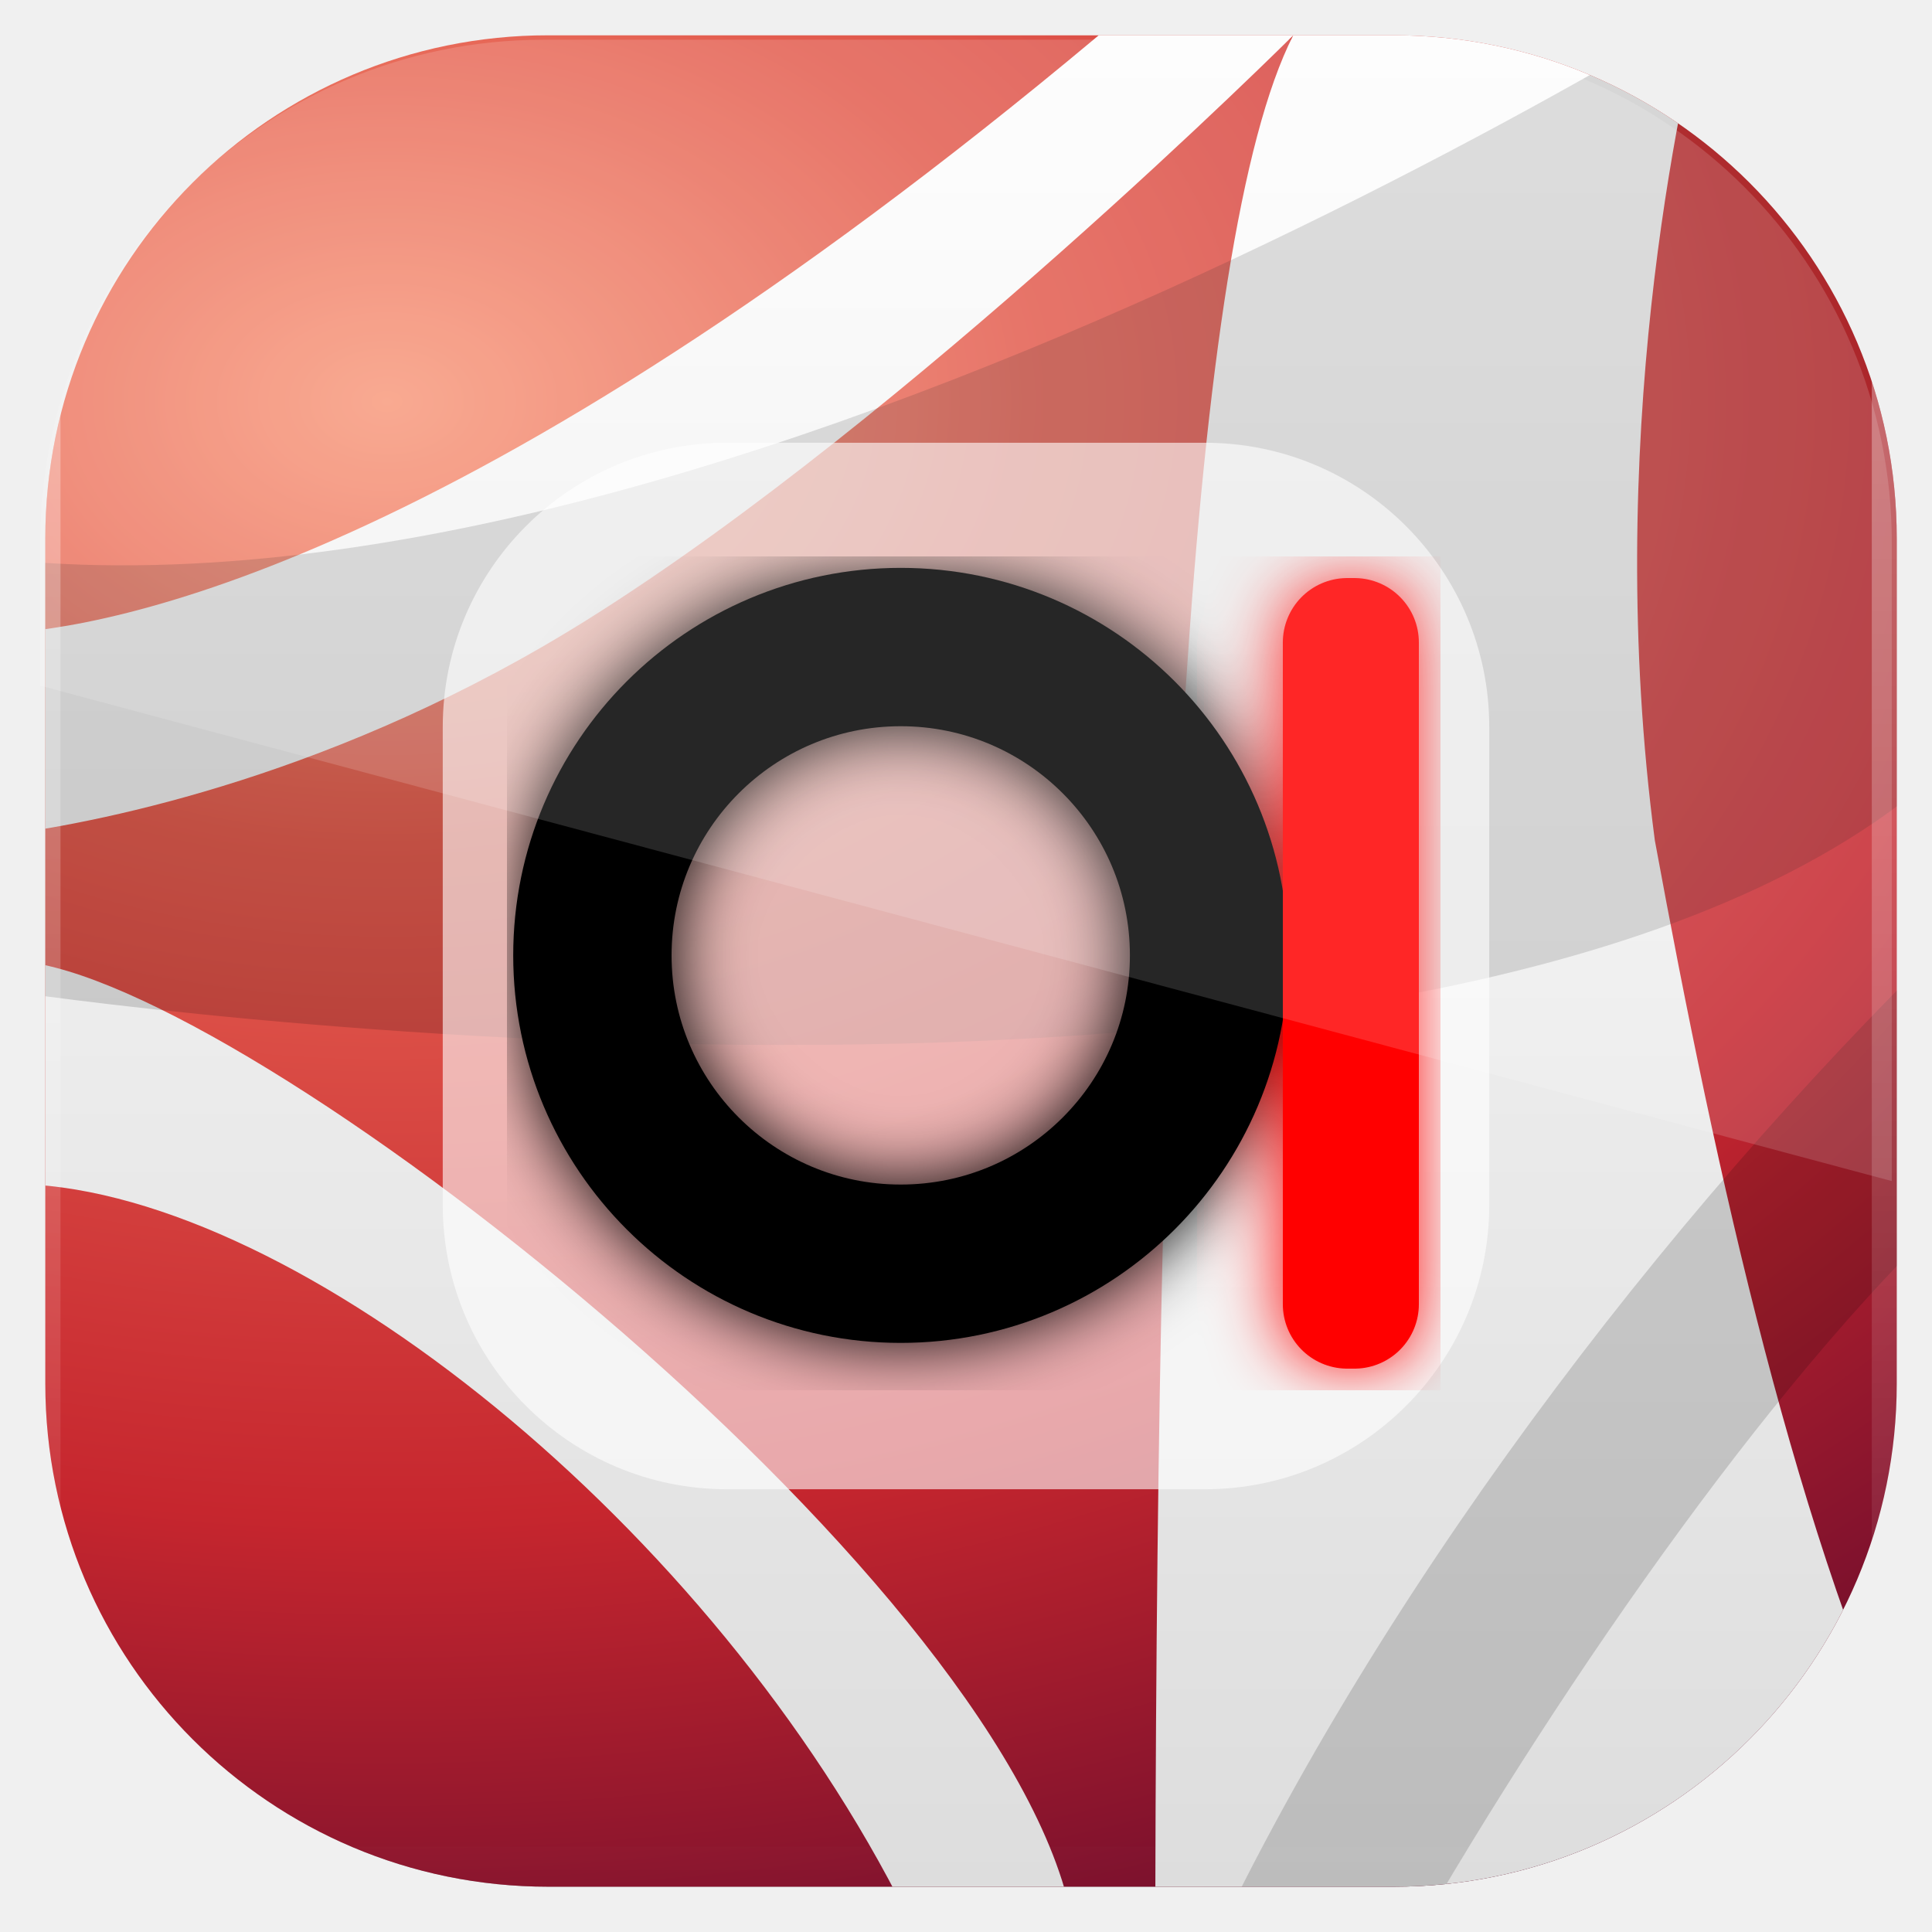
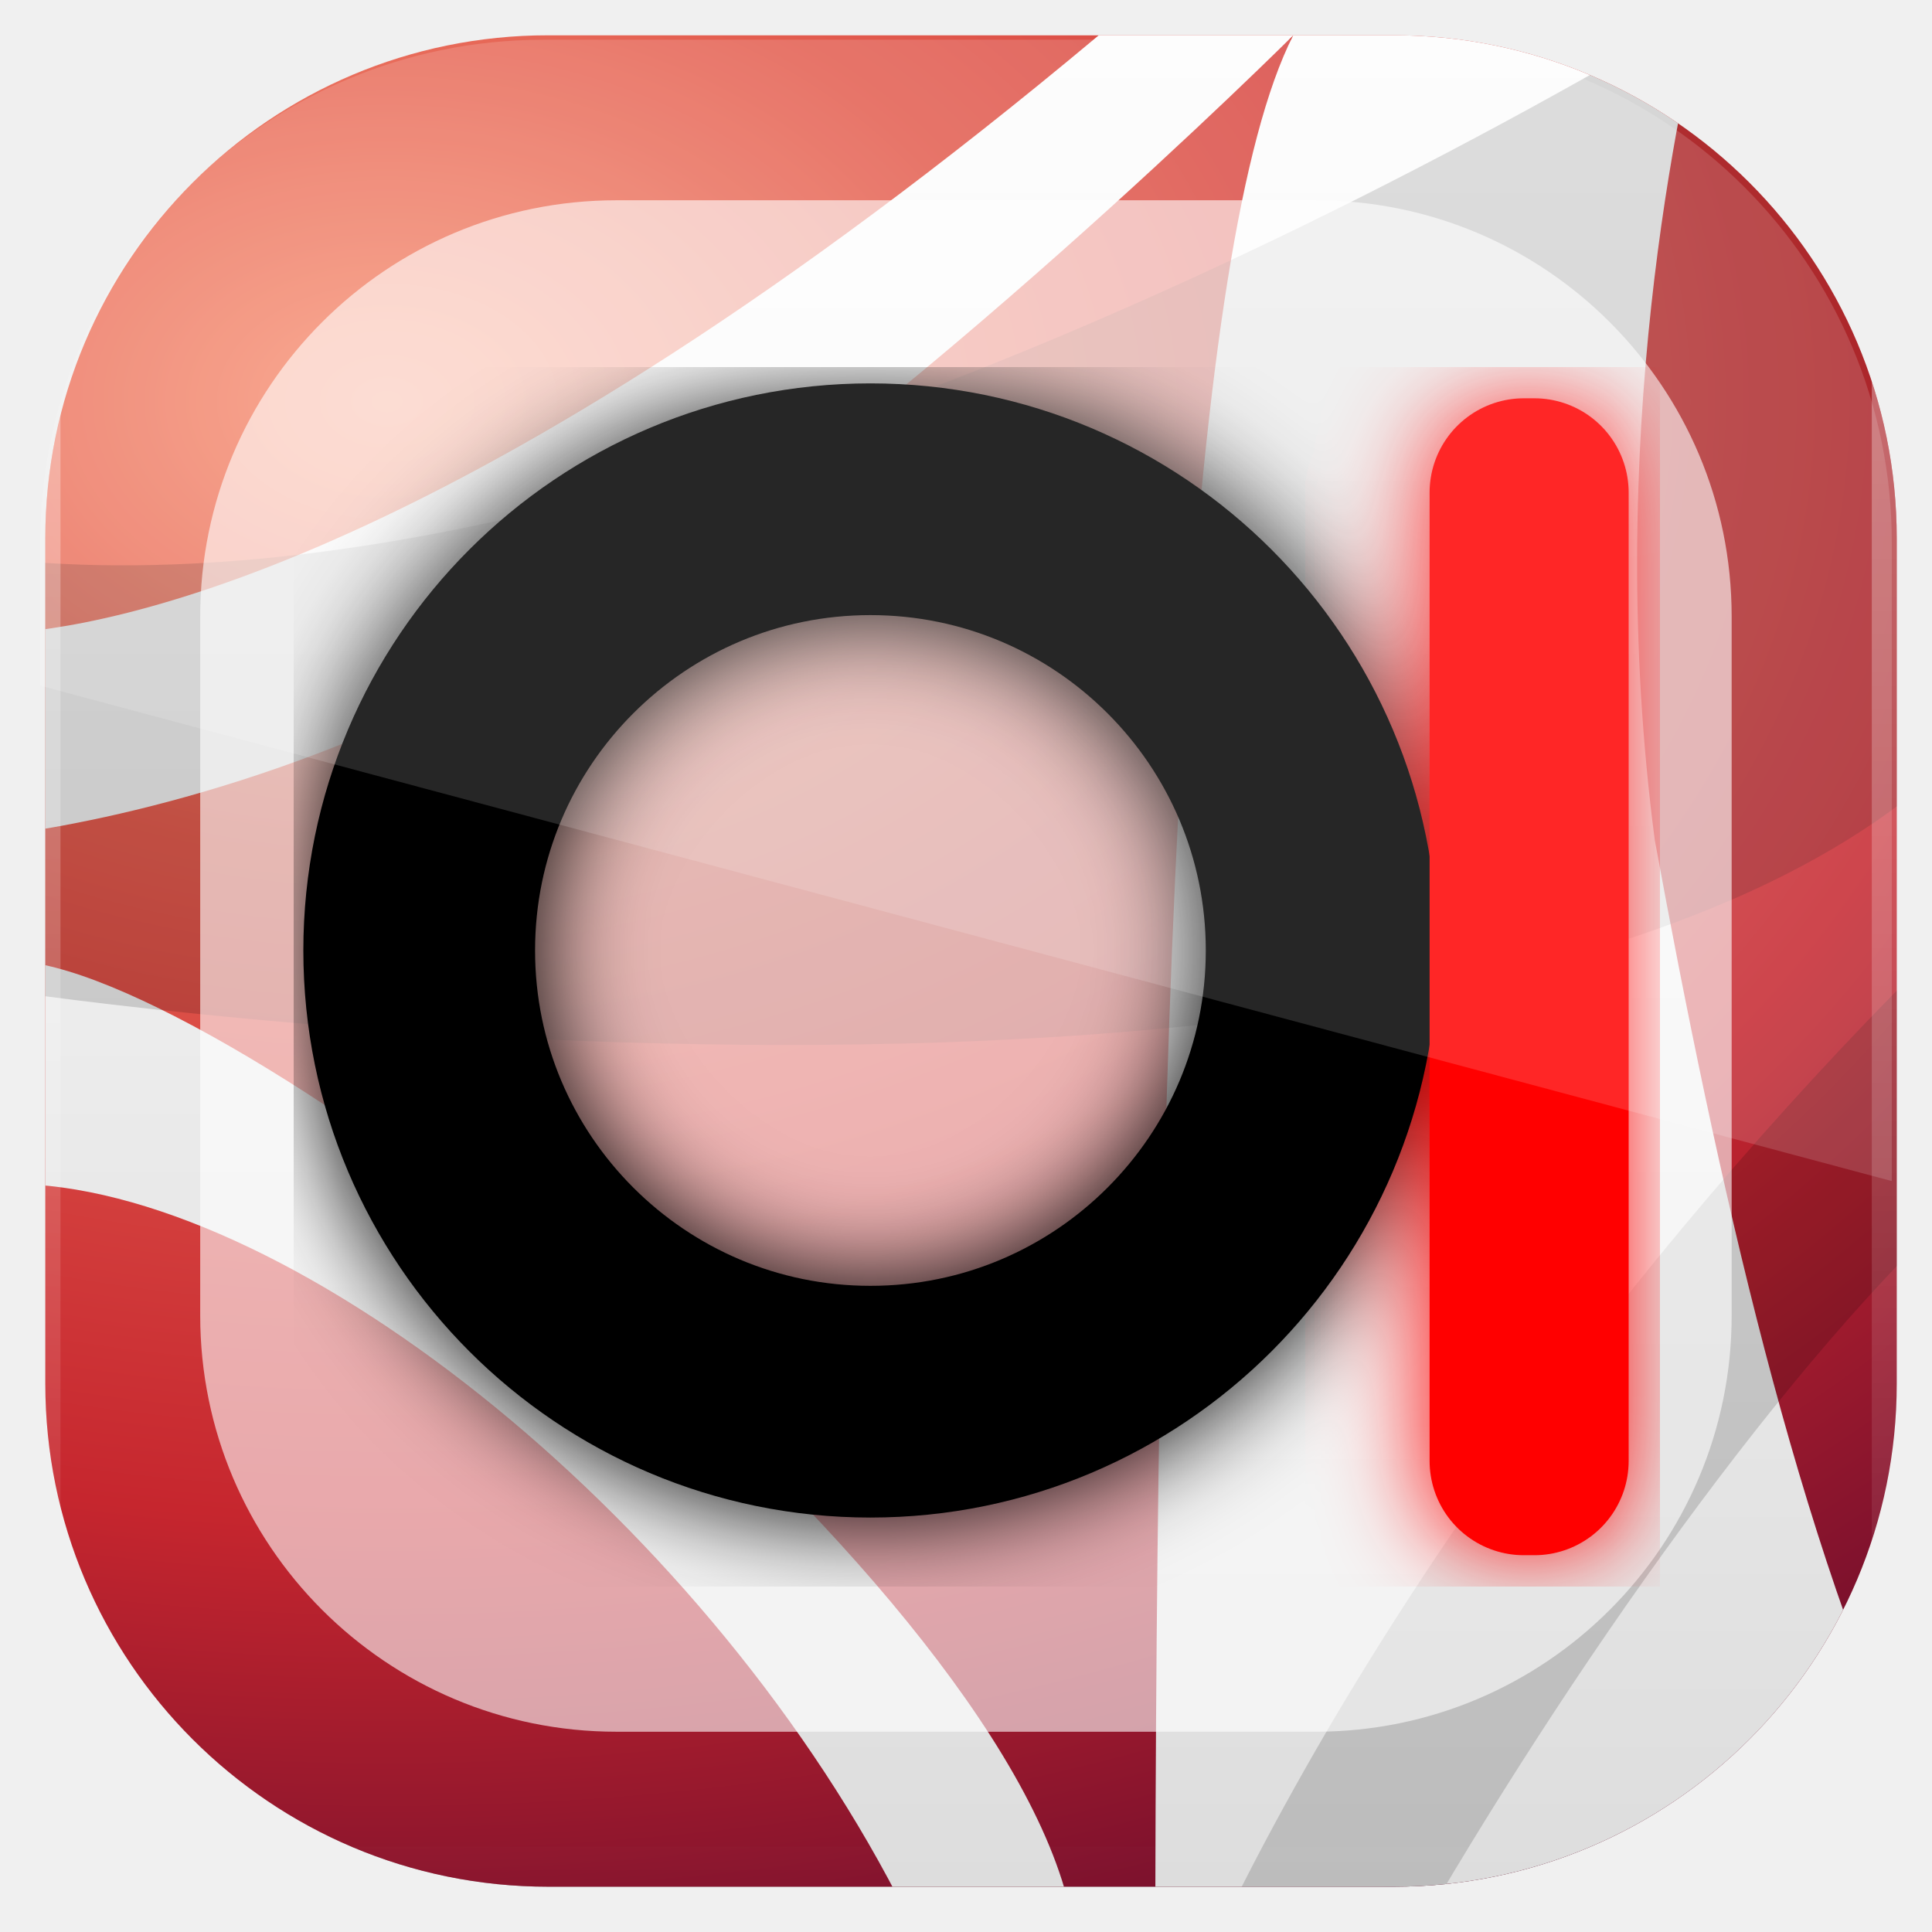
<svg xmlns="http://www.w3.org/2000/svg" xmlns:xlink="http://www.w3.org/1999/xlink" id="svg11037" height="96" width="96" version="1.1">
  <defs id="defs11039">
    <linearGradient id="linearGradient3688-2">
      <stop id="stop3690-6" offset="0" />
      <stop id="stop3692-4" style="stop-opacity:0" offset="1" />
    </linearGradient>
    <radialGradient id="radialGradient3071" xlink:href="#linearGradient3688-2" gradientUnits="userSpaceOnUse" cy="43.5" cx="4.993" gradientTransform="matrix(2.0038,0,0,1.4,27.988,-17.4)" r="2.5" />
    <radialGradient id="radialGradient3073" xlink:href="#linearGradient3688-2" gradientUnits="userSpaceOnUse" cy="43.5" cx="4.993" gradientTransform="matrix(2.0038,0,0,1.4,-20.012,-104.4)" r="2.5" />
    <clipPath id="clipPath3151" clipPathUnits="userSpaceOnUse">
      <rect id="rect3153" style="fill:#2d2d2d" rx="29.066" ry="29.066" height="106.96" width="106.96" y="-5.787" x="-143.62" />
    </clipPath>
    <clipPath id="clipPath3009-1" clipPathUnits="userSpaceOnUse">
      <path id="path3011-3" style="opacity:.15;fill:#fff" d="m-2 956.36h-96v33.562l96 25.687v-59.25z" />
    </clipPath>
    <filter id="filter3979" y="-.129" width="1.224" height="1.258" x="-.112">
      <feGaussianBlur id="feGaussianBlur3981" stdDeviation="2.597" />
    </filter>
    <linearGradient id="linearGradient4040" y2="39.999" gradientUnits="userSpaceOnUse" x2="25.058" y1="47.028" x1="25.058">
      <stop id="stop3704-1" style="stop-opacity:0" offset="0" />
      <stop id="stop3710-2" offset=".5" />
      <stop id="stop3706-8" style="stop-opacity:0" offset="1" />
    </linearGradient>
    <radialGradient id="radialGradient4042" gradientUnits="userSpaceOnUse" cy="13.195" cx="12.011" gradientTransform="matrix(5.6342e-8,1.6801,-2.4235,1.0381e-8,51.251,962.75)" r="20">
      <stop id="stop3244-9" style="stop-color:#f89b7e" offset="0" />
      <stop id="stop3246-2" style="stop-color:#e35d4f" offset=".262" />
      <stop id="stop3248-8" style="stop-color:#c6262e" offset=".661" />
      <stop id="stop3250-8" style="stop-color:#690b2c" offset="1" />
    </radialGradient>
    <linearGradient id="linearGradient4044" y2="3.899" gradientUnits="userSpaceOnUse" x2="24" gradientTransform="translate(6.7726,969.65)" y1="44" x1="24">
      <stop id="stop2492" style="stop-color:#791235" offset="0" />
      <stop id="stop2494" style="stop-color:#dd3b27" offset="1" />
    </linearGradient>
    <linearGradient id="linearGradient4046" y2="44.024" gradientUnits="userSpaceOnUse" x2="23.97" gradientTransform="translate(6.7726,969.65)" y1="3.981" x1="23.97">
      <stop id="stop4248" style="stop-color:#fff" offset="0" />
      <stop id="stop4250" style="stop-color:#dcdcdc" offset="1" />
    </linearGradient>
    <linearGradient id="linearGradient4048" y2="43" gradientUnits="userSpaceOnUse" x2="24" gradientTransform="translate(6.7726,969.65)" y1="5" x1="24">
      <stop id="stop3310-1-4" style="stop-color:#fff" offset="0" />
      <stop id="stop3312-5-3" style="stop-color:#fff;stop-opacity:0" offset="1" />
    </linearGradient>
  </defs>
  <g id="g3897" transform="matrix(.86011 0 0 .86011 125.78 6.73)" clip-path="url(#clipPath3151)">
    <g id="g9354" transform="matrix(2.9067,0,0,2.9067,-179.87,-2841.7)">
      <g id="g3059">
        <g id="g2036" transform="matrix(1.1 0 0 .44444 4.3726 993.79)">
          <g id="g3712" style="opacity:.4" transform="matrix(1.0526,0,0,1.2857,-1.2632,-13.429)">
            <rect id="rect2801" style="fill:url(#radialGradient3071)" height="7" width="5" y="40" x="38" />
            <rect id="rect3696" style="fill:url(#radialGradient3073)" transform="scale(-1)" height="7" width="5" y="-47" x="-10" />
            <rect id="rect3700" style="fill:url(#linearGradient4040)" height="7" width="28" y="40" x="10" />
          </g>
        </g>
        <rect id="rect5505" style="stroke-linejoin:round;stroke:url(#linearGradient4044);stroke-linecap:round;fill:url(#radialGradient4042)" rx="2.232" ry="2.232" height="39" width="39" y="974.15" x="11.273" />
        <path id="path6711" style="fill:url(#linearGradient4046);fill-rule:evenodd" d="m34.585 974.65c-12.952 11.131-20.351 12.702-22.812 12.875v4c1.858-0.26 6.527-1.162 11.5-4.281 6.377-4 14-11.594 14-11.594-2.091 4.107-2.7 18.271-2.74 37h13.365c1.046 0 1.875-0.829 1.875-1.875-2.478-5.118-4.097-12.517-5.312-19.125-1.038-7.885 0.494-14.779 1.062-17h-10.938zm-22.812 19.394v4.43c5.377 0 13.644 6.462 17.643 14.176h3.359c-1.879-7.013-16.899-18.606-21.002-18.606z" />
        <path id="path6713" style="opacity:.15;fill-rule:evenodd" d="m11.773 994.65s30 4.5 39-5v-13.018c0-1.601-0.714-2.964-2.982-2.964 0 0-21.018 13.839-36.018 12.411v8.571z" />
        <path id="path6715" style="opacity:.15;fill-rule:evenodd" d="m50.773 998.65c-3.63 3.222-8.085 9.588-11.209 15.033l-3.911-0.027c3.65-7.655 9.551-15.174 15.12-20.506v5.5z" />
        <rect id="rect6741" style="opacity:.4;stroke-linejoin:round;stroke:url(#linearGradient4048);stroke-linecap:round;fill:none" rx="1.365" ry="1.365" height="37" width="37" y="975.15" x="12.273" />
      </g>
    </g>
  </g>
-   <g id="g3033" transform="translate(123.25 -956.36)">
-     <rect id="rect3029" style="opacity:.6;fill:#fff" rx="14.13" ry="14.13" height="52" width="52" y="978.36" x="-101.25" />
+   <g id="g3041" transform="matrix(1.463407,0,0,1.463407,-22.24668,-22.24351)">
+     <g transform="translate(123.25,-956.36)" id="g3033">
+       <rect x="-101.25" y="978.36" width="52" height="52" ry="14.13" rx="14.13" style="opacity:0.6;fill:#ffffff" id="rect3029" />
+     </g>
+     <g id="g3181" style="filter:url(#filter3979)" transform="matrix(0.6809705,0,0,0.6809705,15.52233,15.10676)">
+       <path id="path3183" style="fill:none;stroke:#000000;stroke-width:11.554" d="m 65.43,47.529 c 0,12.426 -10.073,22.499 -22.499,22.499 -12.426,0 -22.499,-10.073 -22.499,-22.499 0,-12.426 10.073,-22.499 22.499,-22.499 12.426,0 22.499,10.073 22.499,22.499 z" />
+       <path id="path3185" style="fill:#aa0000;stroke:#ff0000;stroke-width:9.397;stroke-linecap:round;stroke-linejoin:round" d="m 75.511,24.695 h 0.528 v 48.289 h -0.528 z" />
+     </g>
+     <g id="g3166" transform="matrix(0.6809705,0,0,0.6809705,15.52233,15.10676)">
+       <path id="path3497-9" style="fill:none;stroke:#000000;stroke-width:11.554" d="m 65.43,47.529 c 0,12.426 -10.073,22.499 -22.499,22.499 -12.426,0 -22.499,-10.073 -22.499,-22.499 0,-12.426 10.073,-22.499 22.499,-22.499 12.426,0 22.499,10.073 22.499,22.499 z" />
+       <path id="rect4269-8" style="fill:#aa0000;stroke:#ff0000;stroke-width:9.397;stroke-linecap:round;stroke-linejoin:round" d="m 75.511,24.695 h 0.528 v 48.289 h -0.528 z" />
+     </g>
  </g>
-   <g id="g3883" transform="matrix(.5795 0 0 .5795 -65.457 -2.63)">
-     <g id="g3181" style="filter:url(#filter3979)" transform="matrix(1.1751,0,0,1.1751,139.74,30.607)">
-       <path id="path3183" style="stroke:#000;stroke-width:11.554;fill:none" d="m65.43 47.529c0 12.426-10.073 22.499-22.499 22.499s-22.499-10.073-22.499-22.499 10.073-22.499 22.499-22.499 22.499 10.073 22.499 22.499z" />
-       <path id="path3185" style="stroke-linejoin:round;stroke:#f00;stroke-width:9.397;stroke-linecap:round;fill:#a00" d="m75.511 24.695h0.528v48.289h-0.528z" />
-     </g>
-     <g id="g3166" transform="matrix(1.1751,0,0,1.1751,139.74,30.607)">
-       <path id="path3497-9" style="stroke:#000;stroke-width:11.554;fill:none" d="m65.43 47.529c0 12.426-10.073 22.499-22.499 22.499s-22.499-10.073-22.499-22.499 10.073-22.499 22.499-22.499 22.499 10.073 22.499 22.499z" />
-       <path id="rect4269-8" style="stroke-linejoin:round;stroke:#f00;stroke-width:9.397;stroke-linecap:round;fill:#a00" d="m75.511 24.695h0.528v48.289h-0.528z" />
-     </g>
-     <rect id="rect3003" style="opacity:.15;fill:#fff" clip-path="url(#clipPath3009-1)" rx="25" transform="matrix(1.7256,0,0,1.7256,282.07,-1645.8)" ry="25" width="92" y="958.36" x="-96" height="92" />
-   </g>
+   <rect height="92" x="-96" y="958.36" width="92" ry="25" transform="matrix(0.9999852,0,0,0.9999852,98.00257,-956.3711)" rx="25" clip-path="url(#clipPath3009-1)" style="opacity:0.15;fill:#ffffff" id="rect3003" />
</svg>
